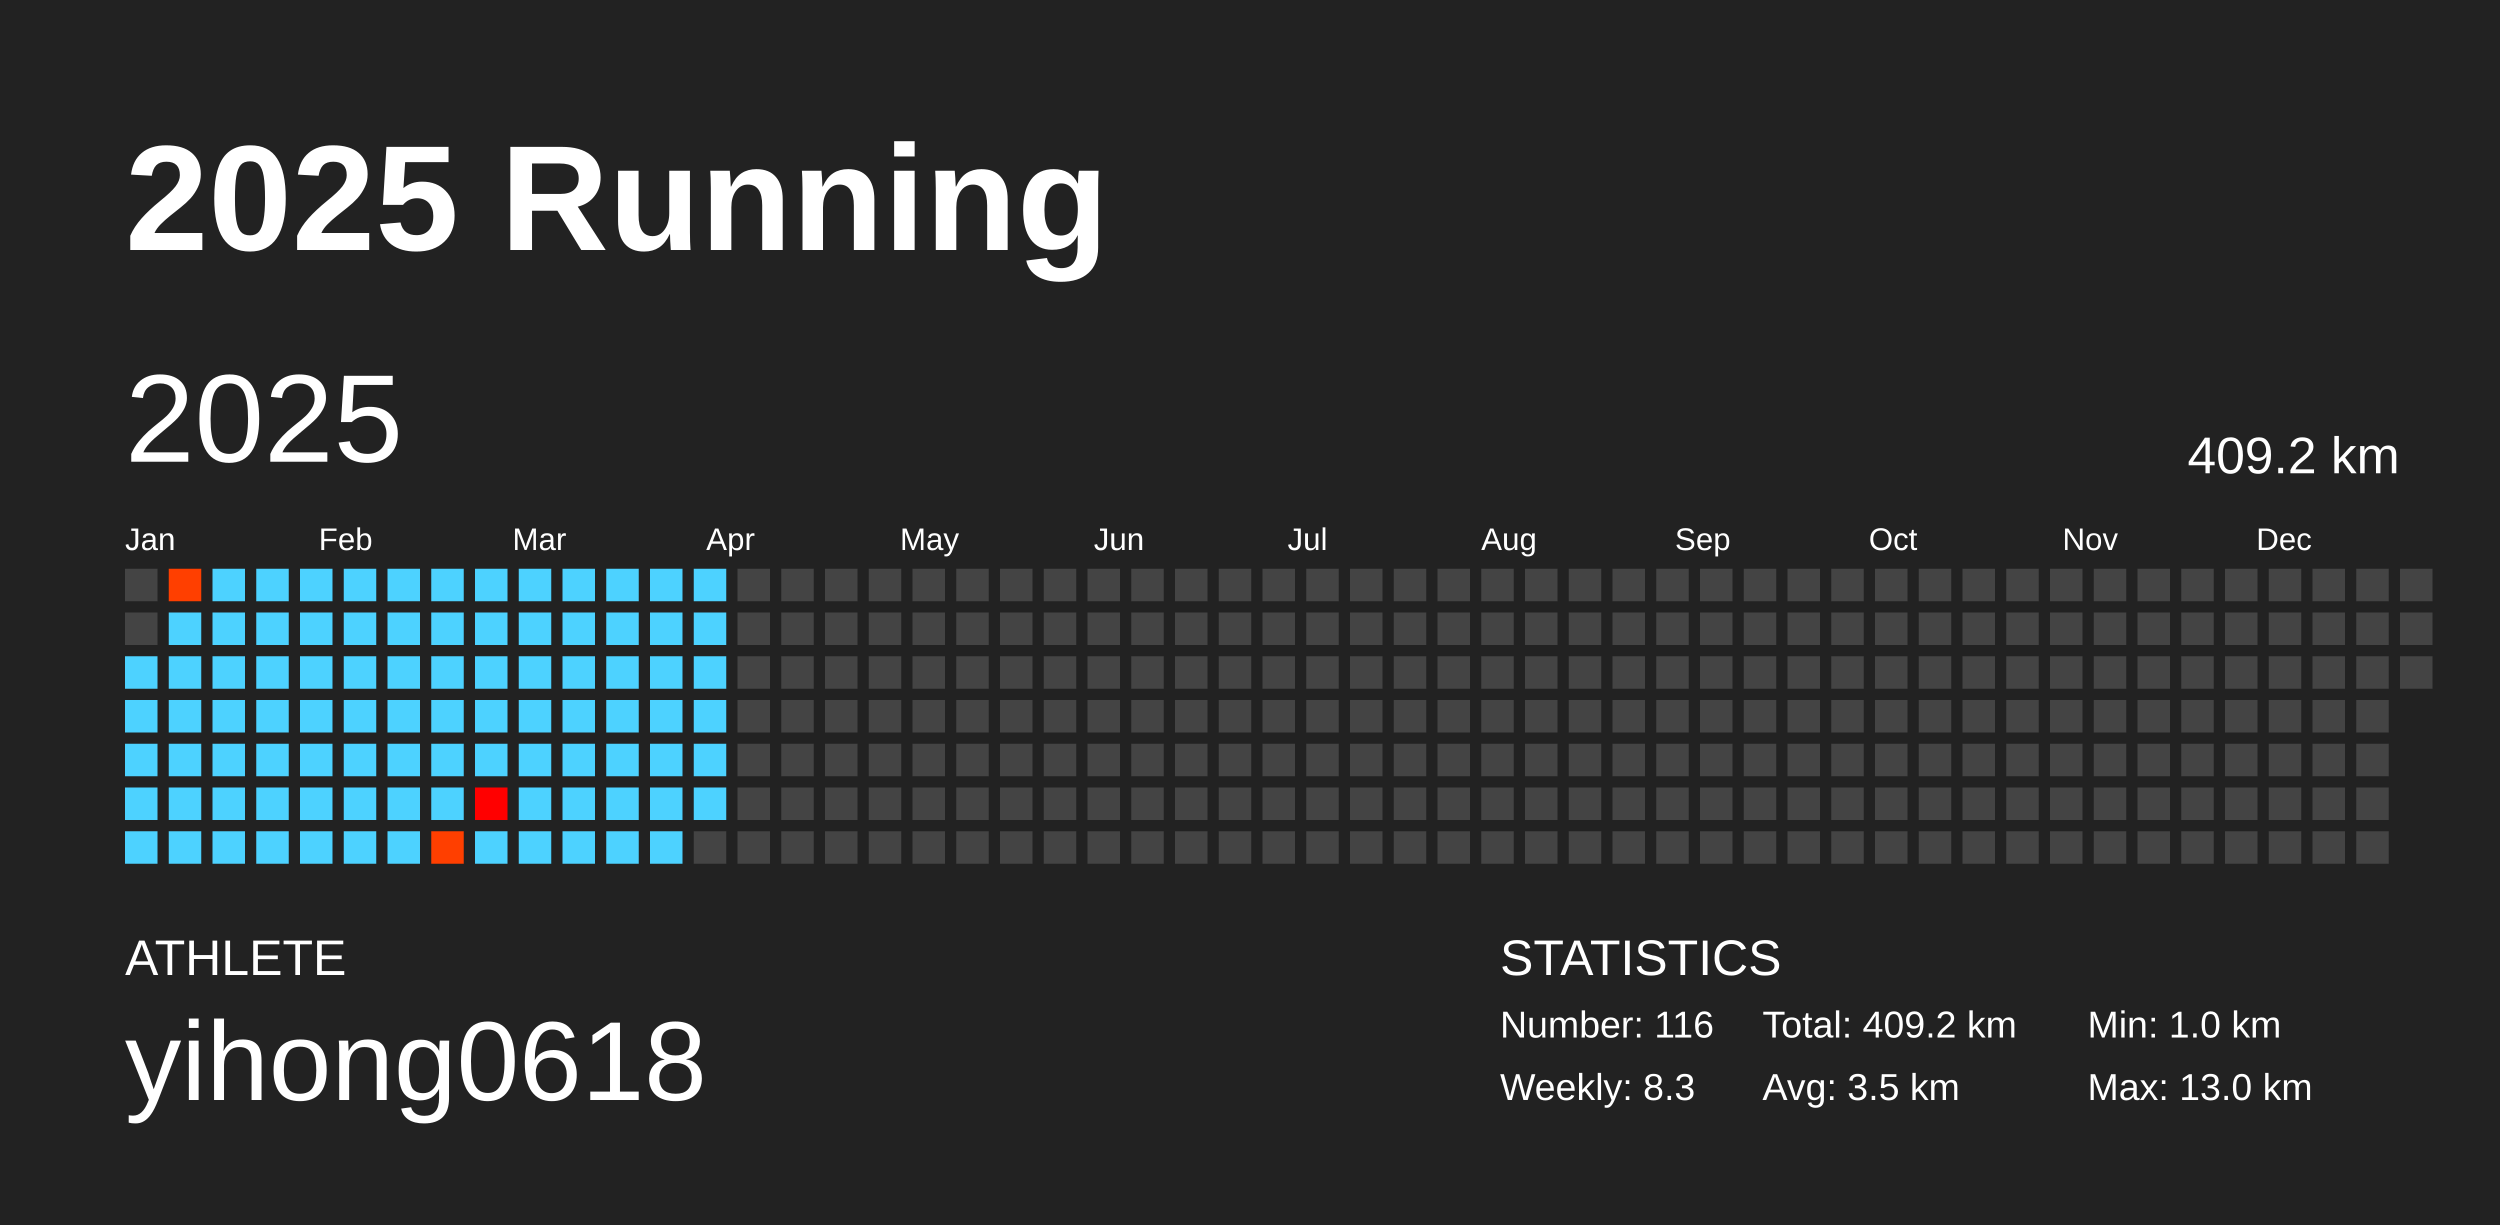
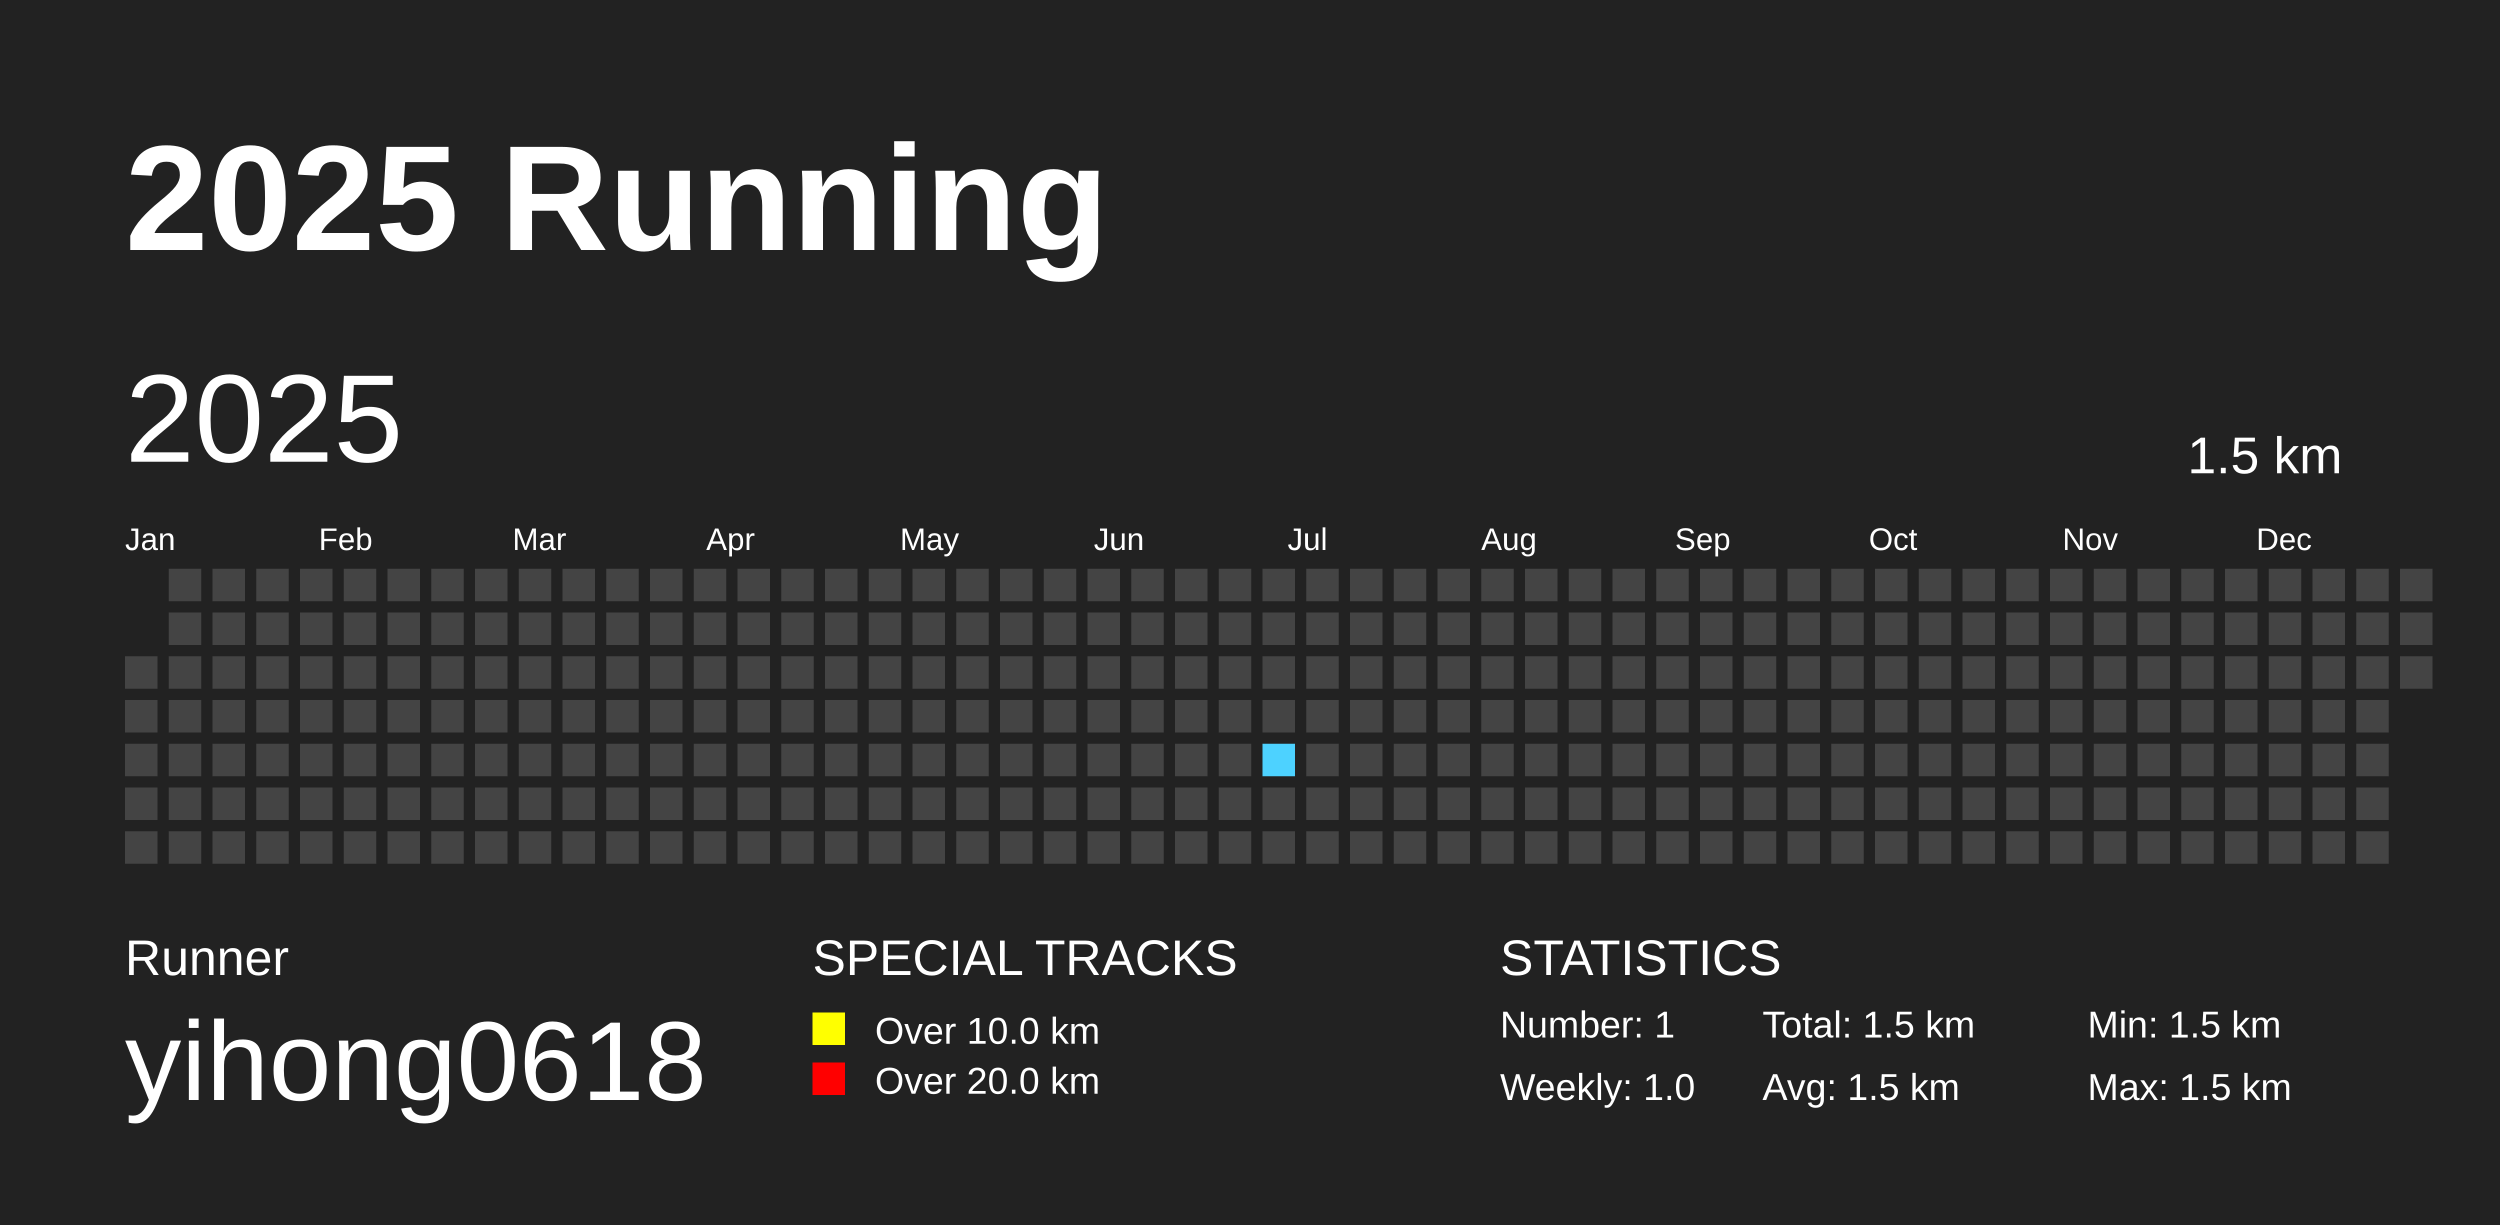
<svg xmlns="http://www.w3.org/2000/svg" baseProfile="full" height="98mm" version="1.1" viewBox="0,0,200,98" width="200mm">
  <defs />
  <rect fill="#222222" height="98" width="200" x="0" y="0" />
  <text fill="#FFFFFF" style="font-size:12px; font-family:Arial; font-weight:bold;" x="10" y="20">2025 Running</text>
-   <text fill="#FFFFFF" style="font-size:4px; font-family:Arial" x="10" y="78">ATHLETE</text>
+   <text fill="#FFFFFF" style="font-size:4px; font-family:Arial" x="10" y="78">Runner</text>
  <text fill="#FFFFFF" style="font-size:9px; font-family:Arial" x="10" y="88">yihong0618</text>
+   <text fill="#FFFFFF" style="font-size:4px; font-family:Arial" x="65" y="78">SPECIAL TRACKS</text>
+   <rect fill="yellow" height="2.6" width="2.6" x="65" y="81" />
+   <text fill="#FFFFFF" style="font-size:3px; font-family:Arial" x="70" y="83.5">Over 10.0 km</text>
+   <rect fill="red" height="2.6" width="2.6" x="65" y="85" />
+   <text fill="#FFFFFF" style="font-size:3px; font-family:Arial" x="70" y="87.5">Over 20.0 km</text>
  <text fill="#FFFFFF" style="font-size:4px; font-family:Arial" x="120" y="78">STATISTICS</text>
-   <text fill="#FFFFFF" style="font-size:3px; font-family:Arial" x="120" y="83">Number: 116</text>
-   <text fill="#FFFFFF" style="font-size:3px; font-family:Arial" x="120" y="88">Weekly: 8.3</text>
-   <text fill="#FFFFFF" style="font-size:3px; font-family:Arial" x="141" y="83">Total: 409.2 km</text>
-   <text fill="#FFFFFF" style="font-size:3px; font-family:Arial" x="141" y="88">Avg: 3.5 km</text>
-   <text fill="#FFFFFF" style="font-size:3px; font-family:Arial" x="167" y="83">Min: 1.0 km</text>
-   <text fill="#FFFFFF" style="font-size:3px; font-family:Arial" x="167" y="88">Max: 13.0 km</text>
+   <text fill="#FFFFFF" style="font-size:3px; font-family:Arial" x="120" y="83">Number: 1</text>
+   <text fill="#FFFFFF" style="font-size:3px; font-family:Arial" x="120" y="88">Weekly: 1.0</text>
+   <text fill="#FFFFFF" style="font-size:3px; font-family:Arial" x="141" y="83">Total: 1.5 km</text>
+   <text fill="#FFFFFF" style="font-size:3px; font-family:Arial" x="141" y="88">Avg: 1.5 km</text>
+   <text fill="#FFFFFF" style="font-size:3px; font-family:Arial" x="167" y="83">Min: 1.5 km</text>
+   <text fill="#FFFFFF" style="font-size:3px; font-family:Arial" x="167" y="88">Max: 1.5 km</text>
  <text dominant-baseline="hanging" fill="#FFFFFF" style="font-size:10.0px; font-family:Arial;" x="10" y="30">2025</text>
-   <text dominant-baseline="hanging" fill="#FFFFFF" style="font-size:4.125px; font-family:Arial;" x="175" y="35">409.2 km</text>
+   <text dominant-baseline="hanging" fill="#FFFFFF" style="font-size:4.125px; font-family:Arial;" x="175" y="35">1.5 km</text>
  <text fill="#FFFFFF" style="font-size:2.5px; font-family:Arial" x="10.0" y="44">Jan</text>
  <text fill="#FFFFFF" style="font-size:2.5px; font-family:Arial" x="25.5" y="44">Feb</text>
  <text fill="#FFFFFF" style="font-size:2.5px; font-family:Arial" x="41.0" y="44">Mar</text>
  <text fill="#FFFFFF" style="font-size:2.5px; font-family:Arial" x="56.5" y="44">Apr</text>
  <text fill="#FFFFFF" style="font-size:2.5px; font-family:Arial" x="72.0" y="44">May</text>
  <text fill="#FFFFFF" style="font-size:2.5px; font-family:Arial" x="87.5" y="44">Jun</text>
  <text fill="#FFFFFF" style="font-size:2.5px; font-family:Arial" x="103.0" y="44">Jul</text>
  <text fill="#FFFFFF" style="font-size:2.5px; font-family:Arial" x="118.5" y="44">Aug</text>
  <text fill="#FFFFFF" style="font-size:2.5px; font-family:Arial" x="134.0" y="44">Sep</text>
  <text fill="#FFFFFF" style="font-size:2.5px; font-family:Arial" x="149.5" y="44">Oct</text>
  <text fill="#FFFFFF" style="font-size:2.5px; font-family:Arial" x="165.0" y="44">Nov</text>
  <text fill="#FFFFFF" style="font-size:2.5px; font-family:Arial" x="180.5" y="44">Dec</text>
-   <rect fill="#444444" height="2.6" width="2.6" x="10.0" y="45.5" />
-   <rect fill="#444444" height="2.6" width="2.6" x="10.0" y="49.0" />
-   <rect fill="#4dd2ff" height="2.6" width="2.6" x="10.0" y="52.5" />
-   <rect fill="#4dd2ff" height="2.6" width="2.6" x="10.0" y="56.0" />
-   <rect fill="#4dd2ff" height="2.6" width="2.6" x="10.0" y="59.5" />
-   <rect fill="#4dd2ff" height="2.6" width="2.6" x="10.0" y="63.0" />
-   <rect fill="#4dd2ff" height="2.6" width="2.6" x="10.0" y="66.5" />
-   <rect fill="#ff3f00" height="2.6" width="2.6" x="13.5" y="45.5" />
-   <rect fill="#4dd2ff" height="2.6" width="2.6" x="13.5" y="49.0" />
-   <rect fill="#4dd2ff" height="2.6" width="2.6" x="13.5" y="52.5" />
-   <rect fill="#4dd2ff" height="2.6" width="2.6" x="13.5" y="56.0" />
-   <rect fill="#4dd2ff" height="2.6" width="2.6" x="13.5" y="59.5" />
-   <rect fill="#4dd2ff" height="2.6" width="2.6" x="13.5" y="63.0" />
-   <rect fill="#4dd2ff" height="2.6" width="2.6" x="13.5" y="66.5" />
-   <rect fill="#4dd2ff" height="2.6" width="2.6" x="17.0" y="45.5" />
-   <rect fill="#4dd2ff" height="2.6" width="2.6" x="17.0" y="49.0" />
-   <rect fill="#4dd2ff" height="2.6" width="2.6" x="17.0" y="52.5" />
-   <rect fill="#4dd2ff" height="2.6" width="2.6" x="17.0" y="56.0" />
-   <rect fill="#4dd2ff" height="2.6" width="2.6" x="17.0" y="59.5" />
-   <rect fill="#4dd2ff" height="2.6" width="2.6" x="17.0" y="63.0" />
-   <rect fill="#4dd2ff" height="2.6" width="2.6" x="17.0" y="66.5" />
-   <rect fill="#4dd2ff" height="2.6" width="2.6" x="20.5" y="45.5" />
-   <rect fill="#4dd2ff" height="2.6" width="2.6" x="20.5" y="49.0" />
-   <rect fill="#4dd2ff" height="2.6" width="2.6" x="20.5" y="52.5" />
-   <rect fill="#4dd2ff" height="2.6" width="2.6" x="20.5" y="56.0" />
-   <rect fill="#4dd2ff" height="2.6" width="2.6" x="20.5" y="59.5" />
-   <rect fill="#4dd2ff" height="2.6" width="2.6" x="20.5" y="63.0" />
-   <rect fill="#4dd2ff" height="2.6" width="2.6" x="20.5" y="66.5" />
-   <rect fill="#4dd2ff" height="2.6" width="2.6" x="24.0" y="45.5" />
-   <rect fill="#4dd2ff" height="2.6" width="2.6" x="24.0" y="49.0" />
-   <rect fill="#4dd2ff" height="2.6" width="2.6" x="24.0" y="52.5" />
-   <rect fill="#4dd2ff" height="2.6" width="2.6" x="24.0" y="56.0" />
-   <rect fill="#4dd2ff" height="2.6" width="2.6" x="24.0" y="59.5" />
-   <rect fill="#4dd2ff" height="2.6" width="2.6" x="24.0" y="63.0" />
-   <rect fill="#4dd2ff" height="2.6" width="2.6" x="24.0" y="66.5" />
-   <rect fill="#4dd2ff" height="2.6" width="2.6" x="27.5" y="45.5" />
-   <rect fill="#4dd2ff" height="2.6" width="2.6" x="27.5" y="49.0" />
-   <rect fill="#4dd2ff" height="2.6" width="2.6" x="27.5" y="52.5" />
-   <rect fill="#4dd2ff" height="2.6" width="2.6" x="27.5" y="56.0" />
-   <rect fill="#4dd2ff" height="2.6" width="2.6" x="27.5" y="59.5" />
-   <rect fill="#4dd2ff" height="2.6" width="2.6" x="27.5" y="63.0" />
-   <rect fill="#4dd2ff" height="2.6" width="2.6" x="27.5" y="66.5" />
-   <rect fill="#4dd2ff" height="2.6" width="2.6" x="31.0" y="45.5" />
-   <rect fill="#4dd2ff" height="2.6" width="2.6" x="31.0" y="49.0" />
-   <rect fill="#4dd2ff" height="2.6" width="2.6" x="31.0" y="52.5" />
-   <rect fill="#4dd2ff" height="2.6" width="2.6" x="31.0" y="56.0" />
-   <rect fill="#4dd2ff" height="2.6" width="2.6" x="31.0" y="59.5" />
-   <rect fill="#4dd2ff" height="2.6" width="2.6" x="31.0" y="63.0" />
-   <rect fill="#4dd2ff" height="2.6" width="2.6" x="31.0" y="66.5" />
-   <rect fill="#4dd2ff" height="2.6" width="2.6" x="34.5" y="45.5" />
-   <rect fill="#4dd2ff" height="2.6" width="2.6" x="34.5" y="49.0" />
-   <rect fill="#4dd2ff" height="2.6" width="2.6" x="34.5" y="52.5" />
-   <rect fill="#4dd2ff" height="2.6" width="2.6" x="34.5" y="56.0" />
-   <rect fill="#4dd2ff" height="2.6" width="2.6" x="34.5" y="59.5" />
-   <rect fill="#4dd2ff" height="2.6" width="2.6" x="34.5" y="63.0" />
-   <rect fill="#ff3f00" height="2.6" width="2.6" x="34.5" y="66.5" />
-   <rect fill="#4dd2ff" height="2.6" width="2.6" x="38.0" y="45.5" />
-   <rect fill="#4dd2ff" height="2.6" width="2.6" x="38.0" y="49.0" />
-   <rect fill="#4dd2ff" height="2.6" width="2.6" x="38.0" y="52.5" />
-   <rect fill="#4dd2ff" height="2.6" width="2.6" x="38.0" y="56.0" />
-   <rect fill="#4dd2ff" height="2.6" width="2.6" x="38.0" y="59.5" />
-   <rect fill="#ff0000" height="2.6" width="2.6" x="38.0" y="63.0" />
-   <rect fill="#4dd2ff" height="2.6" width="2.6" x="38.0" y="66.5" />
-   <rect fill="#4dd2ff" height="2.6" width="2.6" x="41.5" y="45.5" />
-   <rect fill="#4dd2ff" height="2.6" width="2.6" x="41.5" y="49.0" />
-   <rect fill="#4dd2ff" height="2.6" width="2.6" x="41.5" y="52.5" />
-   <rect fill="#4dd2ff" height="2.6" width="2.6" x="41.5" y="56.0" />
-   <rect fill="#4dd2ff" height="2.6" width="2.6" x="41.5" y="59.5" />
-   <rect fill="#4dd2ff" height="2.6" width="2.6" x="41.5" y="63.0" />
-   <rect fill="#4dd2ff" height="2.6" width="2.6" x="41.5" y="66.5" />
-   <rect fill="#4dd2ff" height="2.6" width="2.6" x="45.0" y="45.5" />
-   <rect fill="#4dd2ff" height="2.6" width="2.6" x="45.0" y="49.0" />
-   <rect fill="#4dd2ff" height="2.6" width="2.6" x="45.0" y="52.5" />
-   <rect fill="#4dd2ff" height="2.6" width="2.6" x="45.0" y="56.0" />
-   <rect fill="#4dd2ff" height="2.6" width="2.6" x="45.0" y="59.5" />
-   <rect fill="#4dd2ff" height="2.6" width="2.6" x="45.0" y="63.0" />
-   <rect fill="#4dd2ff" height="2.6" width="2.6" x="45.0" y="66.5" />
-   <rect fill="#4dd2ff" height="2.6" width="2.6" x="48.5" y="45.5" />
-   <rect fill="#4dd2ff" height="2.6" width="2.6" x="48.5" y="49.0" />
-   <rect fill="#4dd2ff" height="2.6" width="2.6" x="48.5" y="52.5" />
-   <rect fill="#4dd2ff" height="2.6" width="2.6" x="48.5" y="56.0" />
-   <rect fill="#4dd2ff" height="2.6" width="2.6" x="48.5" y="59.5" />
-   <rect fill="#4dd2ff" height="2.6" width="2.6" x="48.5" y="63.0" />
-   <rect fill="#4dd2ff" height="2.6" width="2.6" x="48.5" y="66.5" />
-   <rect fill="#4dd2ff" height="2.6" width="2.6" x="52.0" y="45.5" />
-   <rect fill="#4dd2ff" height="2.6" width="2.6" x="52.0" y="49.0" />
-   <rect fill="#4dd2ff" height="2.6" width="2.6" x="52.0" y="52.5" />
-   <rect fill="#4dd2ff" height="2.6" width="2.6" x="52.0" y="56.0" />
-   <rect fill="#4dd2ff" height="2.6" width="2.6" x="52.0" y="59.5" />
-   <rect fill="#4dd2ff" height="2.6" width="2.6" x="52.0" y="63.0" />
-   <rect fill="#4dd2ff" height="2.6" width="2.6" x="52.0" y="66.5" />
-   <rect fill="#4dd2ff" height="2.6" width="2.6" x="55.5" y="45.5" />
-   <rect fill="#4dd2ff" height="2.6" width="2.6" x="55.5" y="49.0" />
-   <rect fill="#4dd2ff" height="2.6" width="2.6" x="55.5" y="52.5" />
-   <rect fill="#4dd2ff" height="2.6" width="2.6" x="55.5" y="56.0" />
-   <rect fill="#4dd2ff" height="2.6" width="2.6" x="55.5" y="59.5" />
-   <rect fill="#4dd2ff" height="2.6" width="2.6" x="55.5" y="63.0" />
+   <rect fill="#444444" height="2.6" width="2.6" x="10.0" y="52.5" />
+   <rect fill="#444444" height="2.6" width="2.6" x="10.0" y="56.0" />
+   <rect fill="#444444" height="2.6" width="2.6" x="10.0" y="59.5" />
+   <rect fill="#444444" height="2.6" width="2.6" x="10.0" y="63.0" />
+   <rect fill="#444444" height="2.6" width="2.6" x="10.0" y="66.5" />
+   <rect fill="#444444" height="2.6" width="2.6" x="13.5" y="45.5" />
+   <rect fill="#444444" height="2.6" width="2.6" x="13.5" y="49.0" />
+   <rect fill="#444444" height="2.6" width="2.6" x="13.5" y="52.5" />
+   <rect fill="#444444" height="2.6" width="2.6" x="13.5" y="56.0" />
+   <rect fill="#444444" height="2.6" width="2.6" x="13.5" y="59.5" />
+   <rect fill="#444444" height="2.6" width="2.6" x="13.5" y="63.0" />
+   <rect fill="#444444" height="2.6" width="2.6" x="13.5" y="66.5" />
+   <rect fill="#444444" height="2.6" width="2.6" x="17.0" y="45.5" />
+   <rect fill="#444444" height="2.6" width="2.6" x="17.0" y="49.0" />
+   <rect fill="#444444" height="2.6" width="2.6" x="17.0" y="52.5" />
+   <rect fill="#444444" height="2.6" width="2.6" x="17.0" y="56.0" />
+   <rect fill="#444444" height="2.6" width="2.6" x="17.0" y="59.5" />
+   <rect fill="#444444" height="2.6" width="2.6" x="17.0" y="63.0" />
+   <rect fill="#444444" height="2.6" width="2.6" x="17.0" y="66.5" />
+   <rect fill="#444444" height="2.6" width="2.6" x="20.5" y="45.5" />
+   <rect fill="#444444" height="2.6" width="2.6" x="20.5" y="49.0" />
+   <rect fill="#444444" height="2.6" width="2.6" x="20.5" y="52.5" />
+   <rect fill="#444444" height="2.6" width="2.6" x="20.5" y="56.0" />
+   <rect fill="#444444" height="2.6" width="2.6" x="20.5" y="59.5" />
+   <rect fill="#444444" height="2.6" width="2.6" x="20.5" y="63.0" />
+   <rect fill="#444444" height="2.6" width="2.6" x="20.5" y="66.5" />
+   <rect fill="#444444" height="2.6" width="2.6" x="24.0" y="45.5" />
+   <rect fill="#444444" height="2.6" width="2.6" x="24.0" y="49.0" />
+   <rect fill="#444444" height="2.6" width="2.6" x="24.0" y="52.5" />
+   <rect fill="#444444" height="2.6" width="2.6" x="24.0" y="56.0" />
+   <rect fill="#444444" height="2.6" width="2.6" x="24.0" y="59.5" />
+   <rect fill="#444444" height="2.6" width="2.6" x="24.0" y="63.0" />
+   <rect fill="#444444" height="2.6" width="2.6" x="24.0" y="66.5" />
+   <rect fill="#444444" height="2.6" width="2.6" x="27.5" y="45.5" />
+   <rect fill="#444444" height="2.6" width="2.6" x="27.5" y="49.0" />
+   <rect fill="#444444" height="2.6" width="2.6" x="27.5" y="52.5" />
+   <rect fill="#444444" height="2.6" width="2.6" x="27.5" y="56.0" />
+   <rect fill="#444444" height="2.6" width="2.6" x="27.5" y="59.5" />
+   <rect fill="#444444" height="2.6" width="2.6" x="27.5" y="63.0" />
+   <rect fill="#444444" height="2.6" width="2.6" x="27.5" y="66.5" />
+   <rect fill="#444444" height="2.6" width="2.6" x="31.0" y="45.5" />
+   <rect fill="#444444" height="2.6" width="2.6" x="31.0" y="49.0" />
+   <rect fill="#444444" height="2.6" width="2.6" x="31.0" y="52.5" />
+   <rect fill="#444444" height="2.6" width="2.6" x="31.0" y="56.0" />
+   <rect fill="#444444" height="2.6" width="2.6" x="31.0" y="59.5" />
+   <rect fill="#444444" height="2.6" width="2.6" x="31.0" y="63.0" />
+   <rect fill="#444444" height="2.6" width="2.6" x="31.0" y="66.5" />
+   <rect fill="#444444" height="2.6" width="2.6" x="34.5" y="45.5" />
+   <rect fill="#444444" height="2.6" width="2.6" x="34.5" y="49.0" />
+   <rect fill="#444444" height="2.6" width="2.6" x="34.5" y="52.5" />
+   <rect fill="#444444" height="2.6" width="2.6" x="34.5" y="56.0" />
+   <rect fill="#444444" height="2.6" width="2.6" x="34.5" y="59.5" />
+   <rect fill="#444444" height="2.6" width="2.6" x="34.5" y="63.0" />
+   <rect fill="#444444" height="2.6" width="2.6" x="34.5" y="66.5" />
+   <rect fill="#444444" height="2.6" width="2.6" x="38.0" y="45.5" />
+   <rect fill="#444444" height="2.6" width="2.6" x="38.0" y="49.0" />
+   <rect fill="#444444" height="2.6" width="2.6" x="38.0" y="52.5" />
+   <rect fill="#444444" height="2.6" width="2.6" x="38.0" y="56.0" />
+   <rect fill="#444444" height="2.6" width="2.6" x="38.0" y="59.5" />
+   <rect fill="#444444" height="2.6" width="2.6" x="38.0" y="63.0" />
+   <rect fill="#444444" height="2.6" width="2.6" x="38.0" y="66.5" />
+   <rect fill="#444444" height="2.6" width="2.6" x="41.5" y="45.5" />
+   <rect fill="#444444" height="2.6" width="2.6" x="41.5" y="49.0" />
+   <rect fill="#444444" height="2.6" width="2.6" x="41.5" y="52.5" />
+   <rect fill="#444444" height="2.6" width="2.6" x="41.5" y="56.0" />
+   <rect fill="#444444" height="2.6" width="2.6" x="41.5" y="59.5" />
+   <rect fill="#444444" height="2.6" width="2.6" x="41.5" y="63.0" />
+   <rect fill="#444444" height="2.6" width="2.6" x="41.5" y="66.5" />
+   <rect fill="#444444" height="2.6" width="2.6" x="45.0" y="45.5" />
+   <rect fill="#444444" height="2.6" width="2.6" x="45.0" y="49.0" />
+   <rect fill="#444444" height="2.6" width="2.6" x="45.0" y="52.5" />
+   <rect fill="#444444" height="2.6" width="2.6" x="45.0" y="56.0" />
+   <rect fill="#444444" height="2.6" width="2.6" x="45.0" y="59.5" />
+   <rect fill="#444444" height="2.6" width="2.6" x="45.0" y="63.0" />
+   <rect fill="#444444" height="2.6" width="2.6" x="45.0" y="66.5" />
+   <rect fill="#444444" height="2.6" width="2.6" x="48.5" y="45.5" />
+   <rect fill="#444444" height="2.6" width="2.6" x="48.5" y="49.0" />
+   <rect fill="#444444" height="2.6" width="2.6" x="48.5" y="52.5" />
+   <rect fill="#444444" height="2.6" width="2.6" x="48.5" y="56.0" />
+   <rect fill="#444444" height="2.6" width="2.6" x="48.5" y="59.5" />
+   <rect fill="#444444" height="2.6" width="2.6" x="48.5" y="63.0" />
+   <rect fill="#444444" height="2.6" width="2.6" x="48.5" y="66.5" />
+   <rect fill="#444444" height="2.6" width="2.6" x="52.0" y="45.5" />
+   <rect fill="#444444" height="2.6" width="2.6" x="52.0" y="49.0" />
+   <rect fill="#444444" height="2.6" width="2.6" x="52.0" y="52.5" />
+   <rect fill="#444444" height="2.6" width="2.6" x="52.0" y="56.0" />
+   <rect fill="#444444" height="2.6" width="2.6" x="52.0" y="59.5" />
+   <rect fill="#444444" height="2.6" width="2.6" x="52.0" y="63.0" />
+   <rect fill="#444444" height="2.6" width="2.6" x="52.0" y="66.5" />
+   <rect fill="#444444" height="2.6" width="2.6" x="55.5" y="45.5" />
+   <rect fill="#444444" height="2.6" width="2.6" x="55.5" y="49.0" />
+   <rect fill="#444444" height="2.6" width="2.6" x="55.5" y="52.5" />
+   <rect fill="#444444" height="2.6" width="2.6" x="55.5" y="56.0" />
+   <rect fill="#444444" height="2.6" width="2.6" x="55.5" y="59.5" />
+   <rect fill="#444444" height="2.6" width="2.6" x="55.5" y="63.0" />
  <rect fill="#444444" height="2.6" width="2.6" x="55.5" y="66.5" />
  <rect fill="#444444" height="2.6" width="2.6" x="59.0" y="45.5" />
  <rect fill="#444444" height="2.6" width="2.6" x="59.0" y="49.0" />
  <rect fill="#444444" height="2.6" width="2.6" x="59.0" y="52.5" />
  <rect fill="#444444" height="2.6" width="2.6" x="59.0" y="56.0" />
  <rect fill="#444444" height="2.6" width="2.6" x="59.0" y="59.5" />
  <rect fill="#444444" height="2.6" width="2.6" x="59.0" y="63.0" />
  <rect fill="#444444" height="2.6" width="2.6" x="59.0" y="66.5" />
  <rect fill="#444444" height="2.6" width="2.6" x="62.5" y="45.5" />
  <rect fill="#444444" height="2.6" width="2.6" x="62.5" y="49.0" />
  <rect fill="#444444" height="2.6" width="2.6" x="62.5" y="52.5" />
  <rect fill="#444444" height="2.6" width="2.6" x="62.5" y="56.0" />
  <rect fill="#444444" height="2.6" width="2.6" x="62.5" y="59.5" />
  <rect fill="#444444" height="2.6" width="2.6" x="62.5" y="63.0" />
  <rect fill="#444444" height="2.6" width="2.6" x="62.5" y="66.5" />
  <rect fill="#444444" height="2.6" width="2.6" x="66.0" y="45.5" />
  <rect fill="#444444" height="2.6" width="2.6" x="66.0" y="49.0" />
  <rect fill="#444444" height="2.6" width="2.6" x="66.0" y="52.5" />
  <rect fill="#444444" height="2.6" width="2.6" x="66.0" y="56.0" />
  <rect fill="#444444" height="2.6" width="2.6" x="66.0" y="59.5" />
  <rect fill="#444444" height="2.6" width="2.6" x="66.0" y="63.0" />
  <rect fill="#444444" height="2.6" width="2.6" x="66.0" y="66.5" />
  <rect fill="#444444" height="2.6" width="2.6" x="69.5" y="45.5" />
  <rect fill="#444444" height="2.6" width="2.6" x="69.5" y="49.0" />
  <rect fill="#444444" height="2.6" width="2.6" x="69.5" y="52.5" />
  <rect fill="#444444" height="2.6" width="2.6" x="69.5" y="56.0" />
  <rect fill="#444444" height="2.6" width="2.6" x="69.5" y="59.5" />
  <rect fill="#444444" height="2.6" width="2.6" x="69.5" y="63.0" />
  <rect fill="#444444" height="2.6" width="2.6" x="69.5" y="66.5" />
  <rect fill="#444444" height="2.6" width="2.6" x="73.0" y="45.5" />
  <rect fill="#444444" height="2.6" width="2.6" x="73.0" y="49.0" />
  <rect fill="#444444" height="2.6" width="2.6" x="73.0" y="52.5" />
  <rect fill="#444444" height="2.6" width="2.6" x="73.0" y="56.0" />
  <rect fill="#444444" height="2.6" width="2.6" x="73.0" y="59.5" />
  <rect fill="#444444" height="2.6" width="2.6" x="73.0" y="63.0" />
  <rect fill="#444444" height="2.6" width="2.6" x="73.0" y="66.5" />
  <rect fill="#444444" height="2.6" width="2.6" x="76.5" y="45.5" />
  <rect fill="#444444" height="2.6" width="2.6" x="76.5" y="49.0" />
  <rect fill="#444444" height="2.6" width="2.6" x="76.5" y="52.5" />
  <rect fill="#444444" height="2.6" width="2.6" x="76.5" y="56.0" />
  <rect fill="#444444" height="2.6" width="2.6" x="76.5" y="59.5" />
  <rect fill="#444444" height="2.6" width="2.6" x="76.5" y="63.0" />
  <rect fill="#444444" height="2.6" width="2.6" x="76.5" y="66.5" />
  <rect fill="#444444" height="2.6" width="2.6" x="80.0" y="45.5" />
  <rect fill="#444444" height="2.6" width="2.6" x="80.0" y="49.0" />
  <rect fill="#444444" height="2.6" width="2.6" x="80.0" y="52.5" />
  <rect fill="#444444" height="2.6" width="2.6" x="80.0" y="56.0" />
  <rect fill="#444444" height="2.6" width="2.6" x="80.0" y="59.5" />
  <rect fill="#444444" height="2.6" width="2.6" x="80.0" y="63.0" />
  <rect fill="#444444" height="2.6" width="2.6" x="80.0" y="66.5" />
  <rect fill="#444444" height="2.6" width="2.6" x="83.5" y="45.5" />
  <rect fill="#444444" height="2.6" width="2.6" x="83.5" y="49.0" />
  <rect fill="#444444" height="2.6" width="2.6" x="83.5" y="52.5" />
  <rect fill="#444444" height="2.6" width="2.6" x="83.5" y="56.0" />
  <rect fill="#444444" height="2.6" width="2.6" x="83.5" y="59.5" />
  <rect fill="#444444" height="2.6" width="2.6" x="83.5" y="63.0" />
  <rect fill="#444444" height="2.6" width="2.6" x="83.5" y="66.5" />
  <rect fill="#444444" height="2.6" width="2.6" x="87.0" y="45.5" />
  <rect fill="#444444" height="2.6" width="2.6" x="87.0" y="49.0" />
  <rect fill="#444444" height="2.6" width="2.6" x="87.0" y="52.5" />
  <rect fill="#444444" height="2.6" width="2.6" x="87.0" y="56.0" />
  <rect fill="#444444" height="2.6" width="2.6" x="87.0" y="59.5" />
  <rect fill="#444444" height="2.6" width="2.6" x="87.0" y="63.0" />
  <rect fill="#444444" height="2.6" width="2.6" x="87.0" y="66.5" />
  <rect fill="#444444" height="2.6" width="2.6" x="90.5" y="45.5" />
  <rect fill="#444444" height="2.6" width="2.6" x="90.5" y="49.0" />
  <rect fill="#444444" height="2.6" width="2.6" x="90.5" y="52.5" />
  <rect fill="#444444" height="2.6" width="2.6" x="90.5" y="56.0" />
  <rect fill="#444444" height="2.6" width="2.6" x="90.5" y="59.5" />
  <rect fill="#444444" height="2.6" width="2.6" x="90.5" y="63.0" />
  <rect fill="#444444" height="2.6" width="2.6" x="90.5" y="66.5" />
  <rect fill="#444444" height="2.6" width="2.6" x="94.0" y="45.5" />
  <rect fill="#444444" height="2.6" width="2.6" x="94.0" y="49.0" />
  <rect fill="#444444" height="2.6" width="2.6" x="94.0" y="52.5" />
  <rect fill="#444444" height="2.6" width="2.6" x="94.0" y="56.0" />
  <rect fill="#444444" height="2.6" width="2.6" x="94.0" y="59.5" />
  <rect fill="#444444" height="2.6" width="2.6" x="94.0" y="63.0" />
  <rect fill="#444444" height="2.6" width="2.6" x="94.0" y="66.5" />
  <rect fill="#444444" height="2.6" width="2.6" x="97.5" y="45.5" />
  <rect fill="#444444" height="2.6" width="2.6" x="97.5" y="49.0" />
  <rect fill="#444444" height="2.6" width="2.6" x="97.5" y="52.5" />
  <rect fill="#444444" height="2.6" width="2.6" x="97.5" y="56.0" />
  <rect fill="#444444" height="2.6" width="2.6" x="97.5" y="59.5" />
  <rect fill="#444444" height="2.6" width="2.6" x="97.5" y="63.0" />
  <rect fill="#444444" height="2.6" width="2.6" x="97.5" y="66.5" />
  <rect fill="#444444" height="2.6" width="2.6" x="101.0" y="45.5" />
  <rect fill="#444444" height="2.6" width="2.6" x="101.0" y="49.0" />
  <rect fill="#444444" height="2.6" width="2.6" x="101.0" y="52.5" />
  <rect fill="#444444" height="2.6" width="2.6" x="101.0" y="56.0" />
-   <rect fill="#444444" height="2.6" width="2.6" x="101.0" y="59.5" />
+   <rect fill="#4DD2FF" height="2.6" width="2.6" x="101.0" y="59.5" />
  <rect fill="#444444" height="2.6" width="2.6" x="101.0" y="63.0" />
  <rect fill="#444444" height="2.6" width="2.6" x="101.0" y="66.5" />
  <rect fill="#444444" height="2.6" width="2.6" x="104.5" y="45.5" />
  <rect fill="#444444" height="2.6" width="2.6" x="104.5" y="49.0" />
  <rect fill="#444444" height="2.6" width="2.6" x="104.5" y="52.5" />
  <rect fill="#444444" height="2.6" width="2.6" x="104.5" y="56.0" />
  <rect fill="#444444" height="2.6" width="2.6" x="104.5" y="59.5" />
  <rect fill="#444444" height="2.6" width="2.6" x="104.5" y="63.0" />
  <rect fill="#444444" height="2.6" width="2.6" x="104.5" y="66.5" />
  <rect fill="#444444" height="2.6" width="2.6" x="108.0" y="45.5" />
  <rect fill="#444444" height="2.6" width="2.6" x="108.0" y="49.0" />
  <rect fill="#444444" height="2.6" width="2.6" x="108.0" y="52.5" />
  <rect fill="#444444" height="2.6" width="2.6" x="108.0" y="56.0" />
  <rect fill="#444444" height="2.6" width="2.6" x="108.0" y="59.5" />
  <rect fill="#444444" height="2.6" width="2.6" x="108.0" y="63.0" />
  <rect fill="#444444" height="2.6" width="2.6" x="108.0" y="66.5" />
  <rect fill="#444444" height="2.6" width="2.6" x="111.5" y="45.5" />
  <rect fill="#444444" height="2.6" width="2.6" x="111.5" y="49.0" />
  <rect fill="#444444" height="2.6" width="2.6" x="111.5" y="52.5" />
  <rect fill="#444444" height="2.6" width="2.6" x="111.5" y="56.0" />
  <rect fill="#444444" height="2.6" width="2.6" x="111.5" y="59.5" />
  <rect fill="#444444" height="2.6" width="2.6" x="111.5" y="63.0" />
  <rect fill="#444444" height="2.6" width="2.6" x="111.5" y="66.5" />
  <rect fill="#444444" height="2.6" width="2.6" x="115.0" y="45.5" />
  <rect fill="#444444" height="2.6" width="2.6" x="115.0" y="49.0" />
  <rect fill="#444444" height="2.6" width="2.6" x="115.0" y="52.5" />
  <rect fill="#444444" height="2.6" width="2.6" x="115.0" y="56.0" />
  <rect fill="#444444" height="2.6" width="2.6" x="115.0" y="59.5" />
  <rect fill="#444444" height="2.6" width="2.6" x="115.0" y="63.0" />
  <rect fill="#444444" height="2.6" width="2.6" x="115.0" y="66.5" />
  <rect fill="#444444" height="2.6" width="2.6" x="118.5" y="45.5" />
  <rect fill="#444444" height="2.6" width="2.6" x="118.5" y="49.0" />
  <rect fill="#444444" height="2.6" width="2.6" x="118.5" y="52.5" />
  <rect fill="#444444" height="2.6" width="2.6" x="118.5" y="56.0" />
  <rect fill="#444444" height="2.6" width="2.6" x="118.5" y="59.5" />
  <rect fill="#444444" height="2.6" width="2.6" x="118.5" y="63.0" />
  <rect fill="#444444" height="2.6" width="2.6" x="118.5" y="66.5" />
  <rect fill="#444444" height="2.6" width="2.6" x="122.0" y="45.5" />
  <rect fill="#444444" height="2.6" width="2.6" x="122.0" y="49.0" />
  <rect fill="#444444" height="2.6" width="2.6" x="122.0" y="52.5" />
  <rect fill="#444444" height="2.6" width="2.6" x="122.0" y="56.0" />
  <rect fill="#444444" height="2.6" width="2.6" x="122.0" y="59.5" />
  <rect fill="#444444" height="2.6" width="2.6" x="122.0" y="63.0" />
  <rect fill="#444444" height="2.6" width="2.6" x="122.0" y="66.5" />
  <rect fill="#444444" height="2.6" width="2.6" x="125.5" y="45.5" />
  <rect fill="#444444" height="2.6" width="2.6" x="125.5" y="49.0" />
  <rect fill="#444444" height="2.6" width="2.6" x="125.5" y="52.5" />
  <rect fill="#444444" height="2.6" width="2.6" x="125.5" y="56.0" />
  <rect fill="#444444" height="2.6" width="2.6" x="125.5" y="59.5" />
  <rect fill="#444444" height="2.6" width="2.6" x="125.5" y="63.0" />
  <rect fill="#444444" height="2.6" width="2.6" x="125.5" y="66.5" />
  <rect fill="#444444" height="2.6" width="2.6" x="129.0" y="45.5" />
  <rect fill="#444444" height="2.6" width="2.6" x="129.0" y="49.0" />
  <rect fill="#444444" height="2.6" width="2.6" x="129.0" y="52.5" />
  <rect fill="#444444" height="2.6" width="2.6" x="129.0" y="56.0" />
  <rect fill="#444444" height="2.6" width="2.6" x="129.0" y="59.5" />
  <rect fill="#444444" height="2.6" width="2.6" x="129.0" y="63.0" />
  <rect fill="#444444" height="2.6" width="2.6" x="129.0" y="66.5" />
  <rect fill="#444444" height="2.6" width="2.6" x="132.5" y="45.5" />
  <rect fill="#444444" height="2.6" width="2.6" x="132.5" y="49.0" />
  <rect fill="#444444" height="2.6" width="2.6" x="132.5" y="52.5" />
  <rect fill="#444444" height="2.6" width="2.6" x="132.5" y="56.0" />
  <rect fill="#444444" height="2.6" width="2.6" x="132.5" y="59.5" />
  <rect fill="#444444" height="2.6" width="2.6" x="132.5" y="63.0" />
  <rect fill="#444444" height="2.6" width="2.6" x="132.5" y="66.5" />
  <rect fill="#444444" height="2.6" width="2.6" x="136.0" y="45.5" />
  <rect fill="#444444" height="2.6" width="2.6" x="136.0" y="49.0" />
  <rect fill="#444444" height="2.6" width="2.6" x="136.0" y="52.5" />
  <rect fill="#444444" height="2.6" width="2.6" x="136.0" y="56.0" />
  <rect fill="#444444" height="2.6" width="2.6" x="136.0" y="59.5" />
  <rect fill="#444444" height="2.6" width="2.6" x="136.0" y="63.0" />
  <rect fill="#444444" height="2.6" width="2.6" x="136.0" y="66.5" />
  <rect fill="#444444" height="2.6" width="2.6" x="139.5" y="45.5" />
  <rect fill="#444444" height="2.6" width="2.6" x="139.5" y="49.0" />
  <rect fill="#444444" height="2.6" width="2.6" x="139.5" y="52.5" />
  <rect fill="#444444" height="2.6" width="2.6" x="139.5" y="56.0" />
  <rect fill="#444444" height="2.6" width="2.6" x="139.5" y="59.5" />
  <rect fill="#444444" height="2.6" width="2.6" x="139.5" y="63.0" />
  <rect fill="#444444" height="2.6" width="2.6" x="139.5" y="66.5" />
  <rect fill="#444444" height="2.6" width="2.6" x="143.0" y="45.5" />
  <rect fill="#444444" height="2.6" width="2.6" x="143.0" y="49.0" />
  <rect fill="#444444" height="2.6" width="2.6" x="143.0" y="52.5" />
  <rect fill="#444444" height="2.6" width="2.6" x="143.0" y="56.0" />
  <rect fill="#444444" height="2.6" width="2.6" x="143.0" y="59.5" />
  <rect fill="#444444" height="2.6" width="2.6" x="143.0" y="63.0" />
  <rect fill="#444444" height="2.6" width="2.6" x="143.0" y="66.5" />
  <rect fill="#444444" height="2.6" width="2.6" x="146.5" y="45.5" />
  <rect fill="#444444" height="2.6" width="2.6" x="146.5" y="49.0" />
  <rect fill="#444444" height="2.6" width="2.6" x="146.5" y="52.5" />
  <rect fill="#444444" height="2.6" width="2.6" x="146.5" y="56.0" />
  <rect fill="#444444" height="2.6" width="2.6" x="146.5" y="59.5" />
  <rect fill="#444444" height="2.6" width="2.6" x="146.5" y="63.0" />
  <rect fill="#444444" height="2.6" width="2.6" x="146.5" y="66.5" />
  <rect fill="#444444" height="2.6" width="2.6" x="150.0" y="45.5" />
  <rect fill="#444444" height="2.6" width="2.6" x="150.0" y="49.0" />
  <rect fill="#444444" height="2.6" width="2.6" x="150.0" y="52.5" />
  <rect fill="#444444" height="2.6" width="2.6" x="150.0" y="56.0" />
  <rect fill="#444444" height="2.6" width="2.6" x="150.0" y="59.5" />
  <rect fill="#444444" height="2.6" width="2.6" x="150.0" y="63.0" />
  <rect fill="#444444" height="2.6" width="2.6" x="150.0" y="66.5" />
  <rect fill="#444444" height="2.6" width="2.6" x="153.5" y="45.5" />
  <rect fill="#444444" height="2.6" width="2.6" x="153.5" y="49.0" />
  <rect fill="#444444" height="2.6" width="2.6" x="153.5" y="52.5" />
  <rect fill="#444444" height="2.6" width="2.6" x="153.5" y="56.0" />
  <rect fill="#444444" height="2.6" width="2.6" x="153.5" y="59.5" />
  <rect fill="#444444" height="2.6" width="2.6" x="153.5" y="63.0" />
  <rect fill="#444444" height="2.6" width="2.6" x="153.5" y="66.5" />
  <rect fill="#444444" height="2.6" width="2.6" x="157.0" y="45.5" />
  <rect fill="#444444" height="2.6" width="2.6" x="157.0" y="49.0" />
  <rect fill="#444444" height="2.6" width="2.6" x="157.0" y="52.5" />
  <rect fill="#444444" height="2.6" width="2.6" x="157.0" y="56.0" />
  <rect fill="#444444" height="2.6" width="2.6" x="157.0" y="59.5" />
  <rect fill="#444444" height="2.6" width="2.6" x="157.0" y="63.0" />
  <rect fill="#444444" height="2.6" width="2.6" x="157.0" y="66.5" />
  <rect fill="#444444" height="2.6" width="2.6" x="160.5" y="45.5" />
  <rect fill="#444444" height="2.6" width="2.6" x="160.5" y="49.0" />
  <rect fill="#444444" height="2.6" width="2.6" x="160.5" y="52.5" />
  <rect fill="#444444" height="2.6" width="2.6" x="160.5" y="56.0" />
  <rect fill="#444444" height="2.6" width="2.6" x="160.5" y="59.5" />
  <rect fill="#444444" height="2.6" width="2.6" x="160.5" y="63.0" />
  <rect fill="#444444" height="2.6" width="2.6" x="160.5" y="66.5" />
  <rect fill="#444444" height="2.6" width="2.6" x="164.0" y="45.5" />
  <rect fill="#444444" height="2.6" width="2.6" x="164.0" y="49.0" />
  <rect fill="#444444" height="2.6" width="2.6" x="164.0" y="52.5" />
  <rect fill="#444444" height="2.6" width="2.6" x="164.0" y="56.0" />
  <rect fill="#444444" height="2.6" width="2.6" x="164.0" y="59.5" />
  <rect fill="#444444" height="2.6" width="2.6" x="164.0" y="63.0" />
  <rect fill="#444444" height="2.6" width="2.6" x="164.0" y="66.5" />
  <rect fill="#444444" height="2.6" width="2.6" x="167.5" y="45.5" />
  <rect fill="#444444" height="2.6" width="2.6" x="167.5" y="49.0" />
  <rect fill="#444444" height="2.6" width="2.6" x="167.5" y="52.5" />
  <rect fill="#444444" height="2.6" width="2.6" x="167.5" y="56.0" />
  <rect fill="#444444" height="2.6" width="2.6" x="167.5" y="59.5" />
  <rect fill="#444444" height="2.6" width="2.6" x="167.5" y="63.0" />
  <rect fill="#444444" height="2.6" width="2.6" x="167.5" y="66.5" />
  <rect fill="#444444" height="2.6" width="2.6" x="171.0" y="45.5" />
  <rect fill="#444444" height="2.6" width="2.6" x="171.0" y="49.0" />
  <rect fill="#444444" height="2.6" width="2.6" x="171.0" y="52.5" />
  <rect fill="#444444" height="2.6" width="2.6" x="171.0" y="56.0" />
  <rect fill="#444444" height="2.6" width="2.6" x="171.0" y="59.5" />
  <rect fill="#444444" height="2.6" width="2.6" x="171.0" y="63.0" />
  <rect fill="#444444" height="2.6" width="2.6" x="171.0" y="66.5" />
  <rect fill="#444444" height="2.6" width="2.6" x="174.5" y="45.5" />
  <rect fill="#444444" height="2.6" width="2.6" x="174.5" y="49.0" />
  <rect fill="#444444" height="2.6" width="2.6" x="174.5" y="52.5" />
  <rect fill="#444444" height="2.6" width="2.6" x="174.5" y="56.0" />
  <rect fill="#444444" height="2.6" width="2.6" x="174.5" y="59.5" />
  <rect fill="#444444" height="2.6" width="2.6" x="174.5" y="63.0" />
  <rect fill="#444444" height="2.6" width="2.6" x="174.5" y="66.5" />
  <rect fill="#444444" height="2.6" width="2.6" x="178.0" y="45.5" />
  <rect fill="#444444" height="2.6" width="2.6" x="178.0" y="49.0" />
  <rect fill="#444444" height="2.6" width="2.6" x="178.0" y="52.5" />
  <rect fill="#444444" height="2.6" width="2.6" x="178.0" y="56.0" />
  <rect fill="#444444" height="2.6" width="2.6" x="178.0" y="59.5" />
  <rect fill="#444444" height="2.6" width="2.6" x="178.0" y="63.0" />
  <rect fill="#444444" height="2.6" width="2.6" x="178.0" y="66.5" />
  <rect fill="#444444" height="2.6" width="2.6" x="181.5" y="45.5" />
  <rect fill="#444444" height="2.6" width="2.6" x="181.5" y="49.0" />
  <rect fill="#444444" height="2.6" width="2.6" x="181.5" y="52.5" />
  <rect fill="#444444" height="2.6" width="2.6" x="181.5" y="56.0" />
  <rect fill="#444444" height="2.6" width="2.6" x="181.5" y="59.5" />
  <rect fill="#444444" height="2.6" width="2.6" x="181.5" y="63.0" />
  <rect fill="#444444" height="2.6" width="2.6" x="181.5" y="66.5" />
  <rect fill="#444444" height="2.6" width="2.6" x="185.0" y="45.5" />
  <rect fill="#444444" height="2.6" width="2.6" x="185.0" y="49.0" />
  <rect fill="#444444" height="2.6" width="2.6" x="185.0" y="52.5" />
  <rect fill="#444444" height="2.6" width="2.6" x="185.0" y="56.0" />
  <rect fill="#444444" height="2.6" width="2.6" x="185.0" y="59.5" />
  <rect fill="#444444" height="2.6" width="2.6" x="185.0" y="63.0" />
  <rect fill="#444444" height="2.6" width="2.6" x="185.0" y="66.5" />
  <rect fill="#444444" height="2.6" width="2.6" x="188.5" y="45.5" />
  <rect fill="#444444" height="2.6" width="2.6" x="188.5" y="49.0" />
  <rect fill="#444444" height="2.6" width="2.6" x="188.5" y="52.5" />
  <rect fill="#444444" height="2.6" width="2.6" x="188.5" y="56.0" />
  <rect fill="#444444" height="2.6" width="2.6" x="188.5" y="59.5" />
  <rect fill="#444444" height="2.6" width="2.6" x="188.5" y="63.0" />
  <rect fill="#444444" height="2.6" width="2.6" x="188.5" y="66.5" />
  <rect fill="#444444" height="2.6" width="2.6" x="192.0" y="45.5" />
  <rect fill="#444444" height="2.6" width="2.6" x="192.0" y="49.0" />
  <rect fill="#444444" height="2.6" width="2.6" x="192.0" y="52.5" />
</svg>
